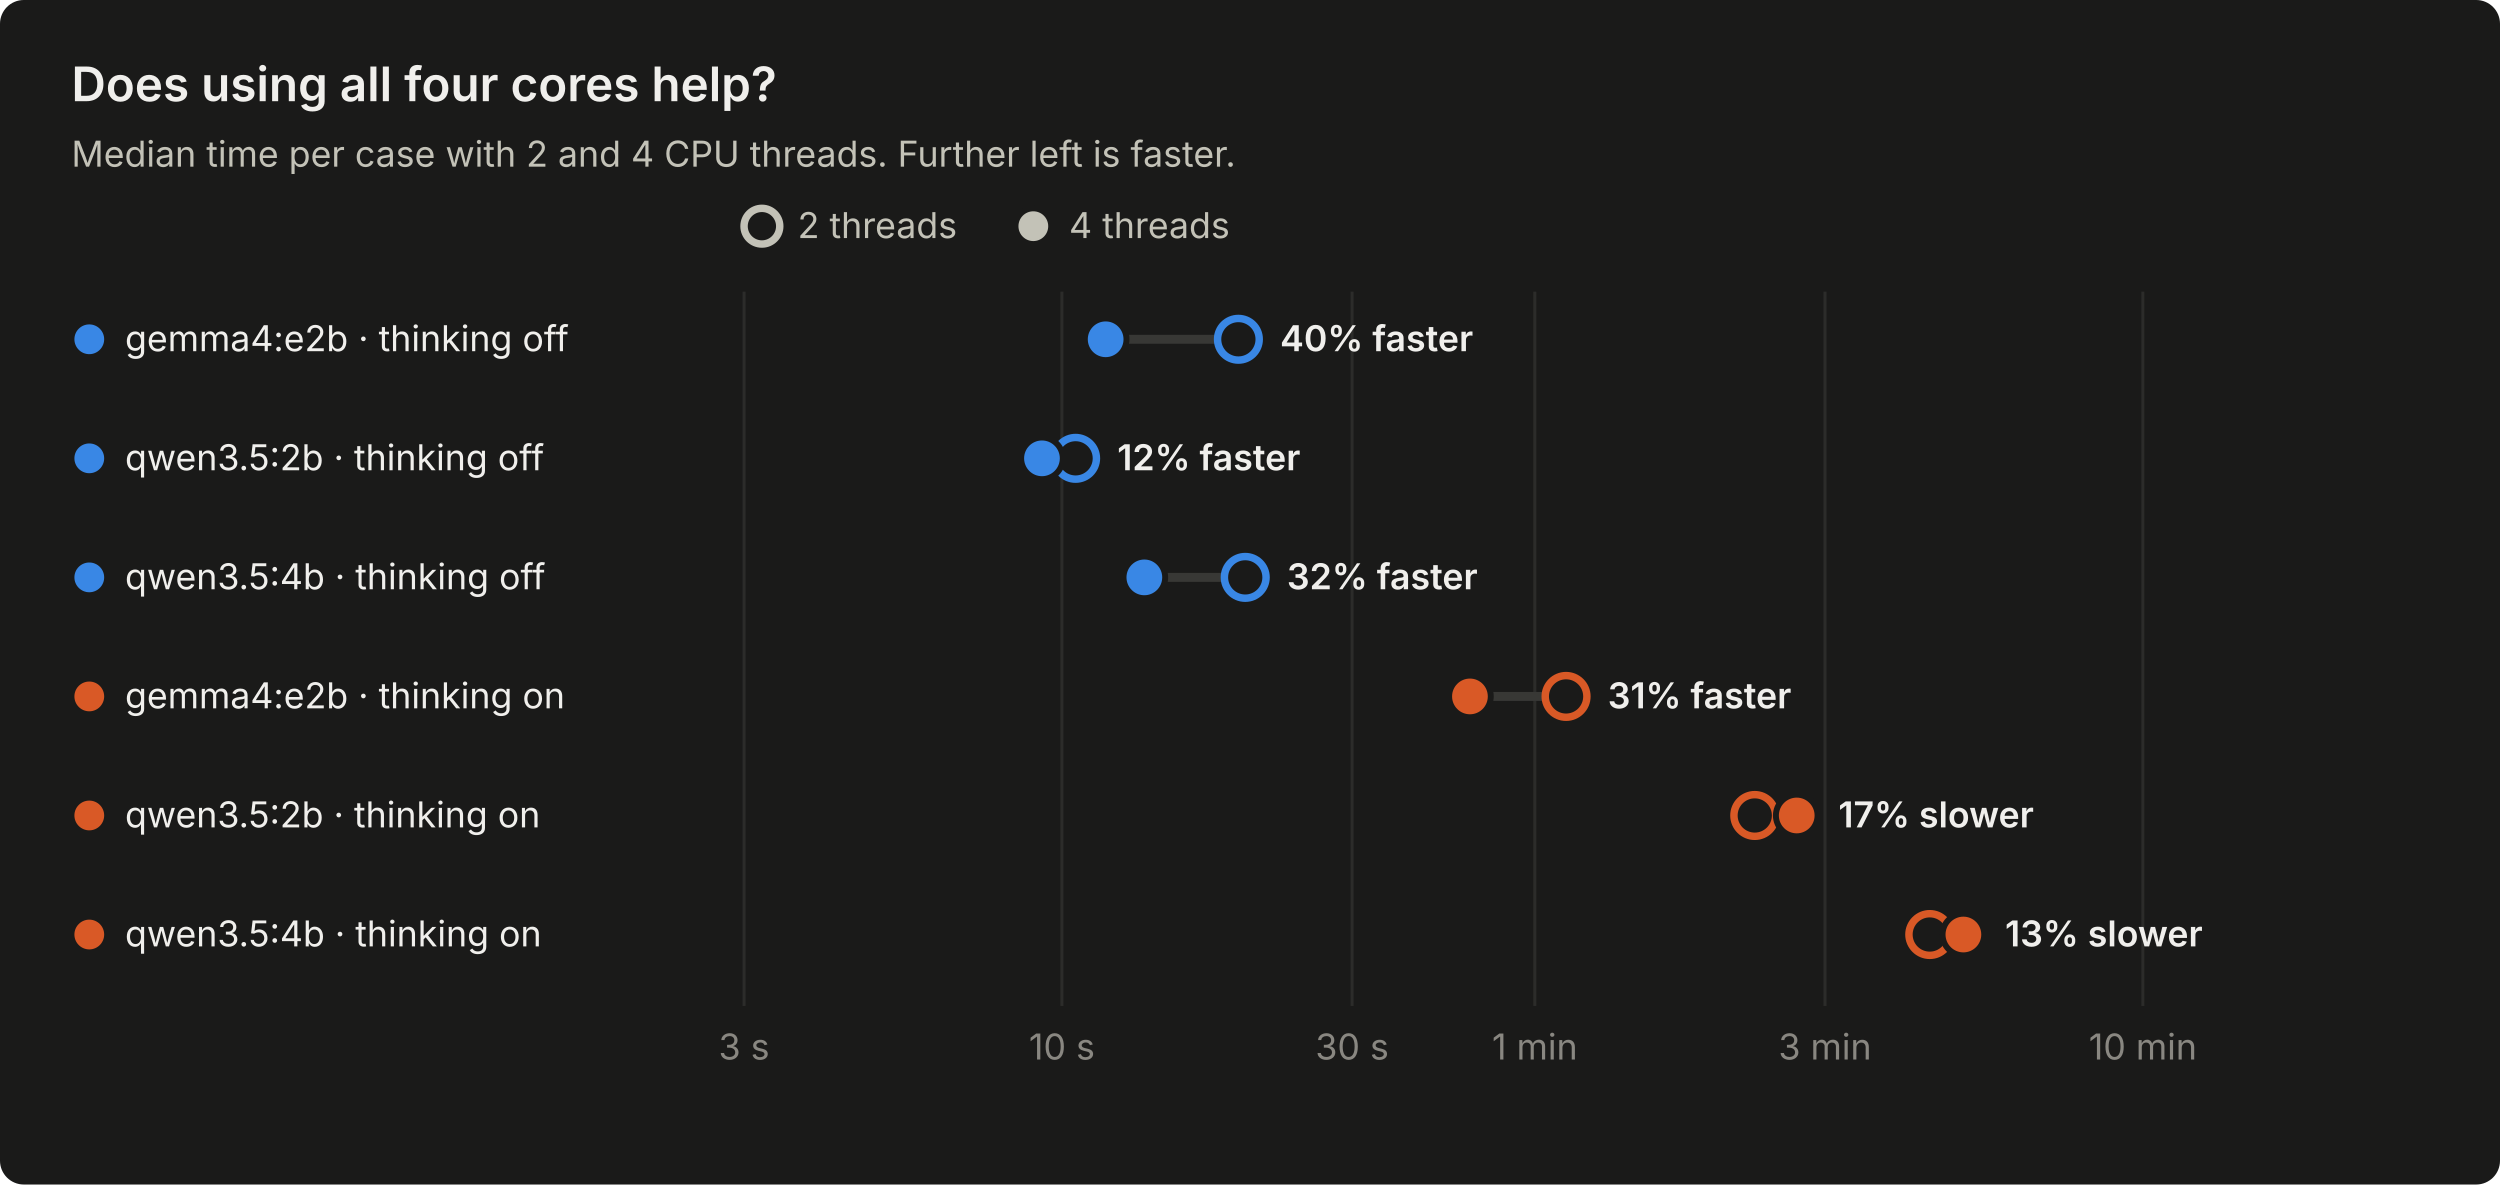
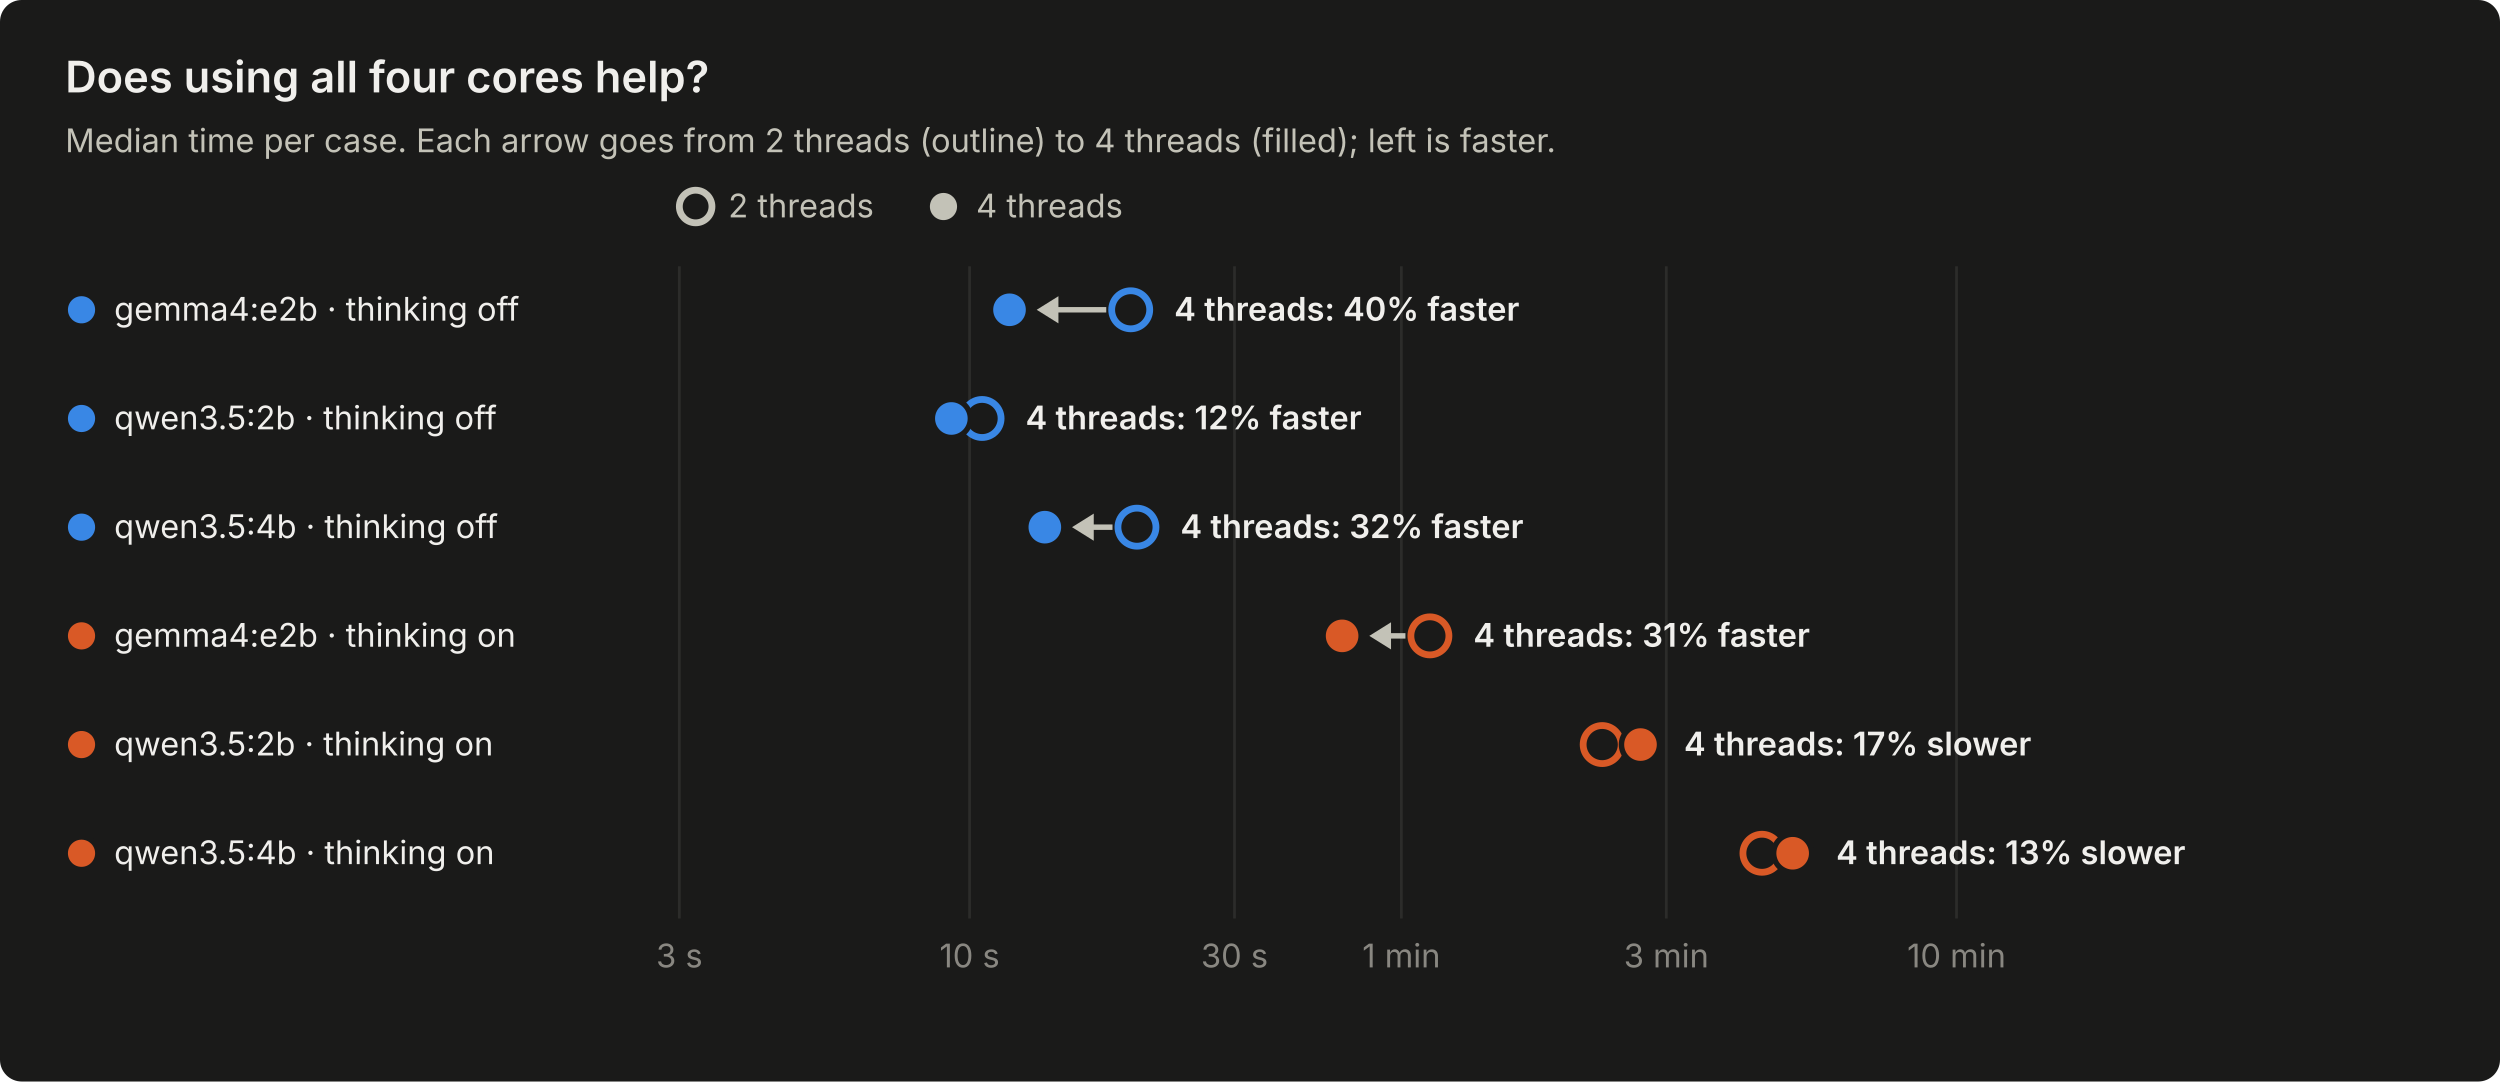
- <svg xmlns="http://www.w3.org/2000/svg" width="840" height="398" viewBox="0 0 840 398" role="img" aria-label="Does using all four cores help?">
-   <rect width="840" height="398" rx="8" fill="#1a1a19" />
+ <svg xmlns="http://www.w3.org/2000/svg" width="920" height="398" viewBox="0 0 920 398" role="img" aria-label="Does using all four cores help?">
+   <rect width="920" height="398" rx="8" fill="#1a1a19" />
  <text x="24.0" y="34.0" font-size="16" font-weight="600" text-anchor="start" fill="#f0efec" font-family="system-ui, -apple-system, Segoe UI, sans-serif">Does using all four cores help?</text>
-   <text x="24.0" y="56.0" font-size="12" font-weight="normal" text-anchor="start" fill="#c3c2b7" font-family="system-ui, -apple-system, Segoe UI, sans-serif">Median time per case with 2 and 4 CPU threads. Further left is faster.</text>
+   <text x="24.0" y="56.0" font-size="12" font-weight="normal" text-anchor="start" fill="#c3c2b7" font-family="system-ui, -apple-system, Segoe UI, sans-serif">Median time per case. Each arrow goes from 2 threads (outline) to 4 threads (filled); left is faster.</text>
  <circle cx="256.0" cy="76.0" r="6" fill="#1a1a19" stroke="#c3c2b7" stroke-width="2.5" />
  <text x="268.0" y="80.0" font-size="12" font-weight="normal" text-anchor="start" fill="#c3c2b7" font-family="system-ui, -apple-system, Segoe UI, sans-serif">2 threads</text>
  <circle cx="347.2" cy="76.0" r="6" fill="#c3c2b7" stroke="#1a1a19" stroke-width="2" />
  <text x="359.2" y="80.0" font-size="12" font-weight="normal" text-anchor="start" fill="#c3c2b7" font-family="system-ui, -apple-system, Segoe UI, sans-serif">4 threads</text>
  <line x1="250.0" y1="98.0" x2="250.0" y2="338.0" stroke="#2c2c2a" stroke-width="1" />
  <text x="250.0" y="356.0" font-size="12" font-weight="normal" text-anchor="middle" fill="#898781" font-family="system-ui, -apple-system, Segoe UI, sans-serif">3 s</text>
  <line x1="356.8" y1="98.0" x2="356.8" y2="338.0" stroke="#2c2c2a" stroke-width="1" />
  <text x="356.8" y="356.0" font-size="12" font-weight="normal" text-anchor="middle" fill="#898781" font-family="system-ui, -apple-system, Segoe UI, sans-serif">10 s</text>
  <line x1="454.3" y1="98.0" x2="454.3" y2="338.0" stroke="#2c2c2a" stroke-width="1" />
  <text x="454.3" y="356.0" font-size="12" font-weight="normal" text-anchor="middle" fill="#898781" font-family="system-ui, -apple-system, Segoe UI, sans-serif">30 s</text>
  <line x1="515.7" y1="98.0" x2="515.7" y2="338.0" stroke="#2c2c2a" stroke-width="1" />
  <text x="515.7" y="356.0" font-size="12" font-weight="normal" text-anchor="middle" fill="#898781" font-family="system-ui, -apple-system, Segoe UI, sans-serif">1 min</text>
  <line x1="613.2" y1="98.0" x2="613.2" y2="338.0" stroke="#2c2c2a" stroke-width="1" />
  <text x="613.2" y="356.0" font-size="12" font-weight="normal" text-anchor="middle" fill="#898781" font-family="system-ui, -apple-system, Segoe UI, sans-serif">3 min</text>
  <line x1="720.0" y1="98.0" x2="720.0" y2="338.0" stroke="#2c2c2a" stroke-width="1" />
  <text x="720.0" y="356.0" font-size="12" font-weight="normal" text-anchor="middle" fill="#898781" font-family="system-ui, -apple-system, Segoe UI, sans-serif">10 min</text>
  <circle cx="30.0" cy="114.0" r="6" fill="#3987e5" stroke="#1a1a19" stroke-width="2" />
  <text x="42.0" y="118.0" font-size="12" font-weight="normal" text-anchor="start" fill="#f0efec" font-family="system-ui, -apple-system, Segoe UI, sans-serif">gemma4:e2b · thinking off</text>
-   <line x1="416.1" y1="114.0" x2="371.5" y2="114.0" stroke="#383835" stroke-width="3" />
  <circle cx="416.1" cy="114.0" r="7" fill="#1a1a19" stroke="#3987e5" stroke-width="2.5" />
+   <line x1="407.1" y1="114.0" x2="387.5" y2="114.0" stroke="#c3c2b7" stroke-width="2" />
+   <path d="M381.5,114.0 l8.0,-5 v10 z" fill="#c3c2b7" />
  <circle cx="371.5" cy="114.0" r="7" fill="#3987e5" stroke="#1a1a19" stroke-width="2" />
-   <text x="430.1" y="118.0" font-size="12" font-weight="600" text-anchor="start" fill="#f0efec" font-family="system-ui, -apple-system, Segoe UI, sans-serif">40% faster</text>
+   <text x="432.1" y="118.0" font-size="12" font-weight="600" text-anchor="start" fill="#f0efec" font-family="system-ui, -apple-system, Segoe UI, sans-serif">4 threads: 40% faster</text>
  <circle cx="30.0" cy="154.0" r="6" fill="#3987e5" stroke="#1a1a19" stroke-width="2" />
  <text x="42.0" y="158.0" font-size="12" font-weight="normal" text-anchor="start" fill="#f0efec" font-family="system-ui, -apple-system, Segoe UI, sans-serif">qwen3.5:2b · thinking off</text>
-   <line x1="361.4" y1="154.0" x2="350.1" y2="154.0" stroke="#383835" stroke-width="3" />
  <circle cx="361.4" cy="154.0" r="7" fill="#1a1a19" stroke="#3987e5" stroke-width="2.5" />
  <circle cx="350.1" cy="154.0" r="7" fill="#3987e5" stroke="#1a1a19" stroke-width="2" />
-   <text x="375.4" y="158.0" font-size="12" font-weight="600" text-anchor="start" fill="#f0efec" font-family="system-ui, -apple-system, Segoe UI, sans-serif">12% faster</text>
+   <text x="377.4" y="158.0" font-size="12" font-weight="600" text-anchor="start" fill="#f0efec" font-family="system-ui, -apple-system, Segoe UI, sans-serif">4 threads: 12% faster</text>
  <circle cx="30.0" cy="194.0" r="6" fill="#3987e5" stroke="#1a1a19" stroke-width="2" />
  <text x="42.0" y="198.0" font-size="12" font-weight="normal" text-anchor="start" fill="#f0efec" font-family="system-ui, -apple-system, Segoe UI, sans-serif">qwen3.5:4b · thinking off</text>
-   <line x1="418.4" y1="194.0" x2="384.5" y2="194.0" stroke="#383835" stroke-width="3" />
  <circle cx="418.4" cy="194.0" r="7" fill="#1a1a19" stroke="#3987e5" stroke-width="2.5" />
+   <line x1="409.4" y1="194.0" x2="400.5" y2="194.0" stroke="#c3c2b7" stroke-width="2" />
+   <path d="M394.5,194.0 l8.0,-5 v10 z" fill="#c3c2b7" />
  <circle cx="384.5" cy="194.0" r="7" fill="#3987e5" stroke="#1a1a19" stroke-width="2" />
-   <text x="432.4" y="198.0" font-size="12" font-weight="600" text-anchor="start" fill="#f0efec" font-family="system-ui, -apple-system, Segoe UI, sans-serif">32% faster</text>
+   <text x="434.4" y="198.0" font-size="12" font-weight="600" text-anchor="start" fill="#f0efec" font-family="system-ui, -apple-system, Segoe UI, sans-serif">4 threads: 32% faster</text>
  <circle cx="30.0" cy="234.0" r="6" fill="#d95926" stroke="#1a1a19" stroke-width="2" />
  <text x="42.0" y="238.0" font-size="12" font-weight="normal" text-anchor="start" fill="#f0efec" font-family="system-ui, -apple-system, Segoe UI, sans-serif">gemma4:e2b · thinking on</text>
-   <line x1="526.2" y1="234.0" x2="493.9" y2="234.0" stroke="#383835" stroke-width="3" />
  <circle cx="526.2" cy="234.0" r="7" fill="#1a1a19" stroke="#d95926" stroke-width="2.5" />
+   <line x1="517.2" y1="234.0" x2="509.9" y2="234.0" stroke="#c3c2b7" stroke-width="2" />
+   <path d="M503.9,234.0 l8.0,-5 v10 z" fill="#c3c2b7" />
  <circle cx="493.9" cy="234.0" r="7" fill="#d95926" stroke="#1a1a19" stroke-width="2" />
-   <text x="540.2" y="238.0" font-size="12" font-weight="600" text-anchor="start" fill="#f0efec" font-family="system-ui, -apple-system, Segoe UI, sans-serif">31% faster</text>
+   <text x="542.2" y="238.0" font-size="12" font-weight="600" text-anchor="start" fill="#f0efec" font-family="system-ui, -apple-system, Segoe UI, sans-serif">4 threads: 31% faster</text>
  <circle cx="30.0" cy="274.0" r="6" fill="#d95926" stroke="#1a1a19" stroke-width="2" />
  <text x="42.0" y="278.0" font-size="12" font-weight="normal" text-anchor="start" fill="#f0efec" font-family="system-ui, -apple-system, Segoe UI, sans-serif">qwen3.5:2b · thinking on</text>
-   <line x1="589.6" y1="274.0" x2="603.7" y2="274.0" stroke="#383835" stroke-width="3" />
  <circle cx="589.6" cy="274.0" r="7" fill="#1a1a19" stroke="#d95926" stroke-width="2.5" />
  <circle cx="603.7" cy="274.0" r="7" fill="#d95926" stroke="#1a1a19" stroke-width="2" />
-   <text x="617.7" y="278.0" font-size="12" font-weight="600" text-anchor="start" fill="#f0efec" font-family="system-ui, -apple-system, Segoe UI, sans-serif">17% slower</text>
+   <text x="619.7" y="278.0" font-size="12" font-weight="600" text-anchor="start" fill="#f0efec" font-family="system-ui, -apple-system, Segoe UI, sans-serif">4 threads: 17% slower</text>
  <circle cx="30.0" cy="314.0" r="6" fill="#d95926" stroke="#1a1a19" stroke-width="2" />
  <text x="42.0" y="318.0" font-size="12" font-weight="normal" text-anchor="start" fill="#f0efec" font-family="system-ui, -apple-system, Segoe UI, sans-serif">qwen3.5:4b · thinking on</text>
-   <line x1="648.4" y1="314.0" x2="659.7" y2="314.0" stroke="#383835" stroke-width="3" />
  <circle cx="648.4" cy="314.0" r="7" fill="#1a1a19" stroke="#d95926" stroke-width="2.5" />
  <circle cx="659.7" cy="314.0" r="7" fill="#d95926" stroke="#1a1a19" stroke-width="2" />
-   <text x="673.7" y="318.0" font-size="12" font-weight="600" text-anchor="start" fill="#f0efec" font-family="system-ui, -apple-system, Segoe UI, sans-serif">13% slower</text>
+   <text x="675.7" y="318.0" font-size="12" font-weight="600" text-anchor="start" fill="#f0efec" font-family="system-ui, -apple-system, Segoe UI, sans-serif">4 threads: 13% slower</text>
</svg>
